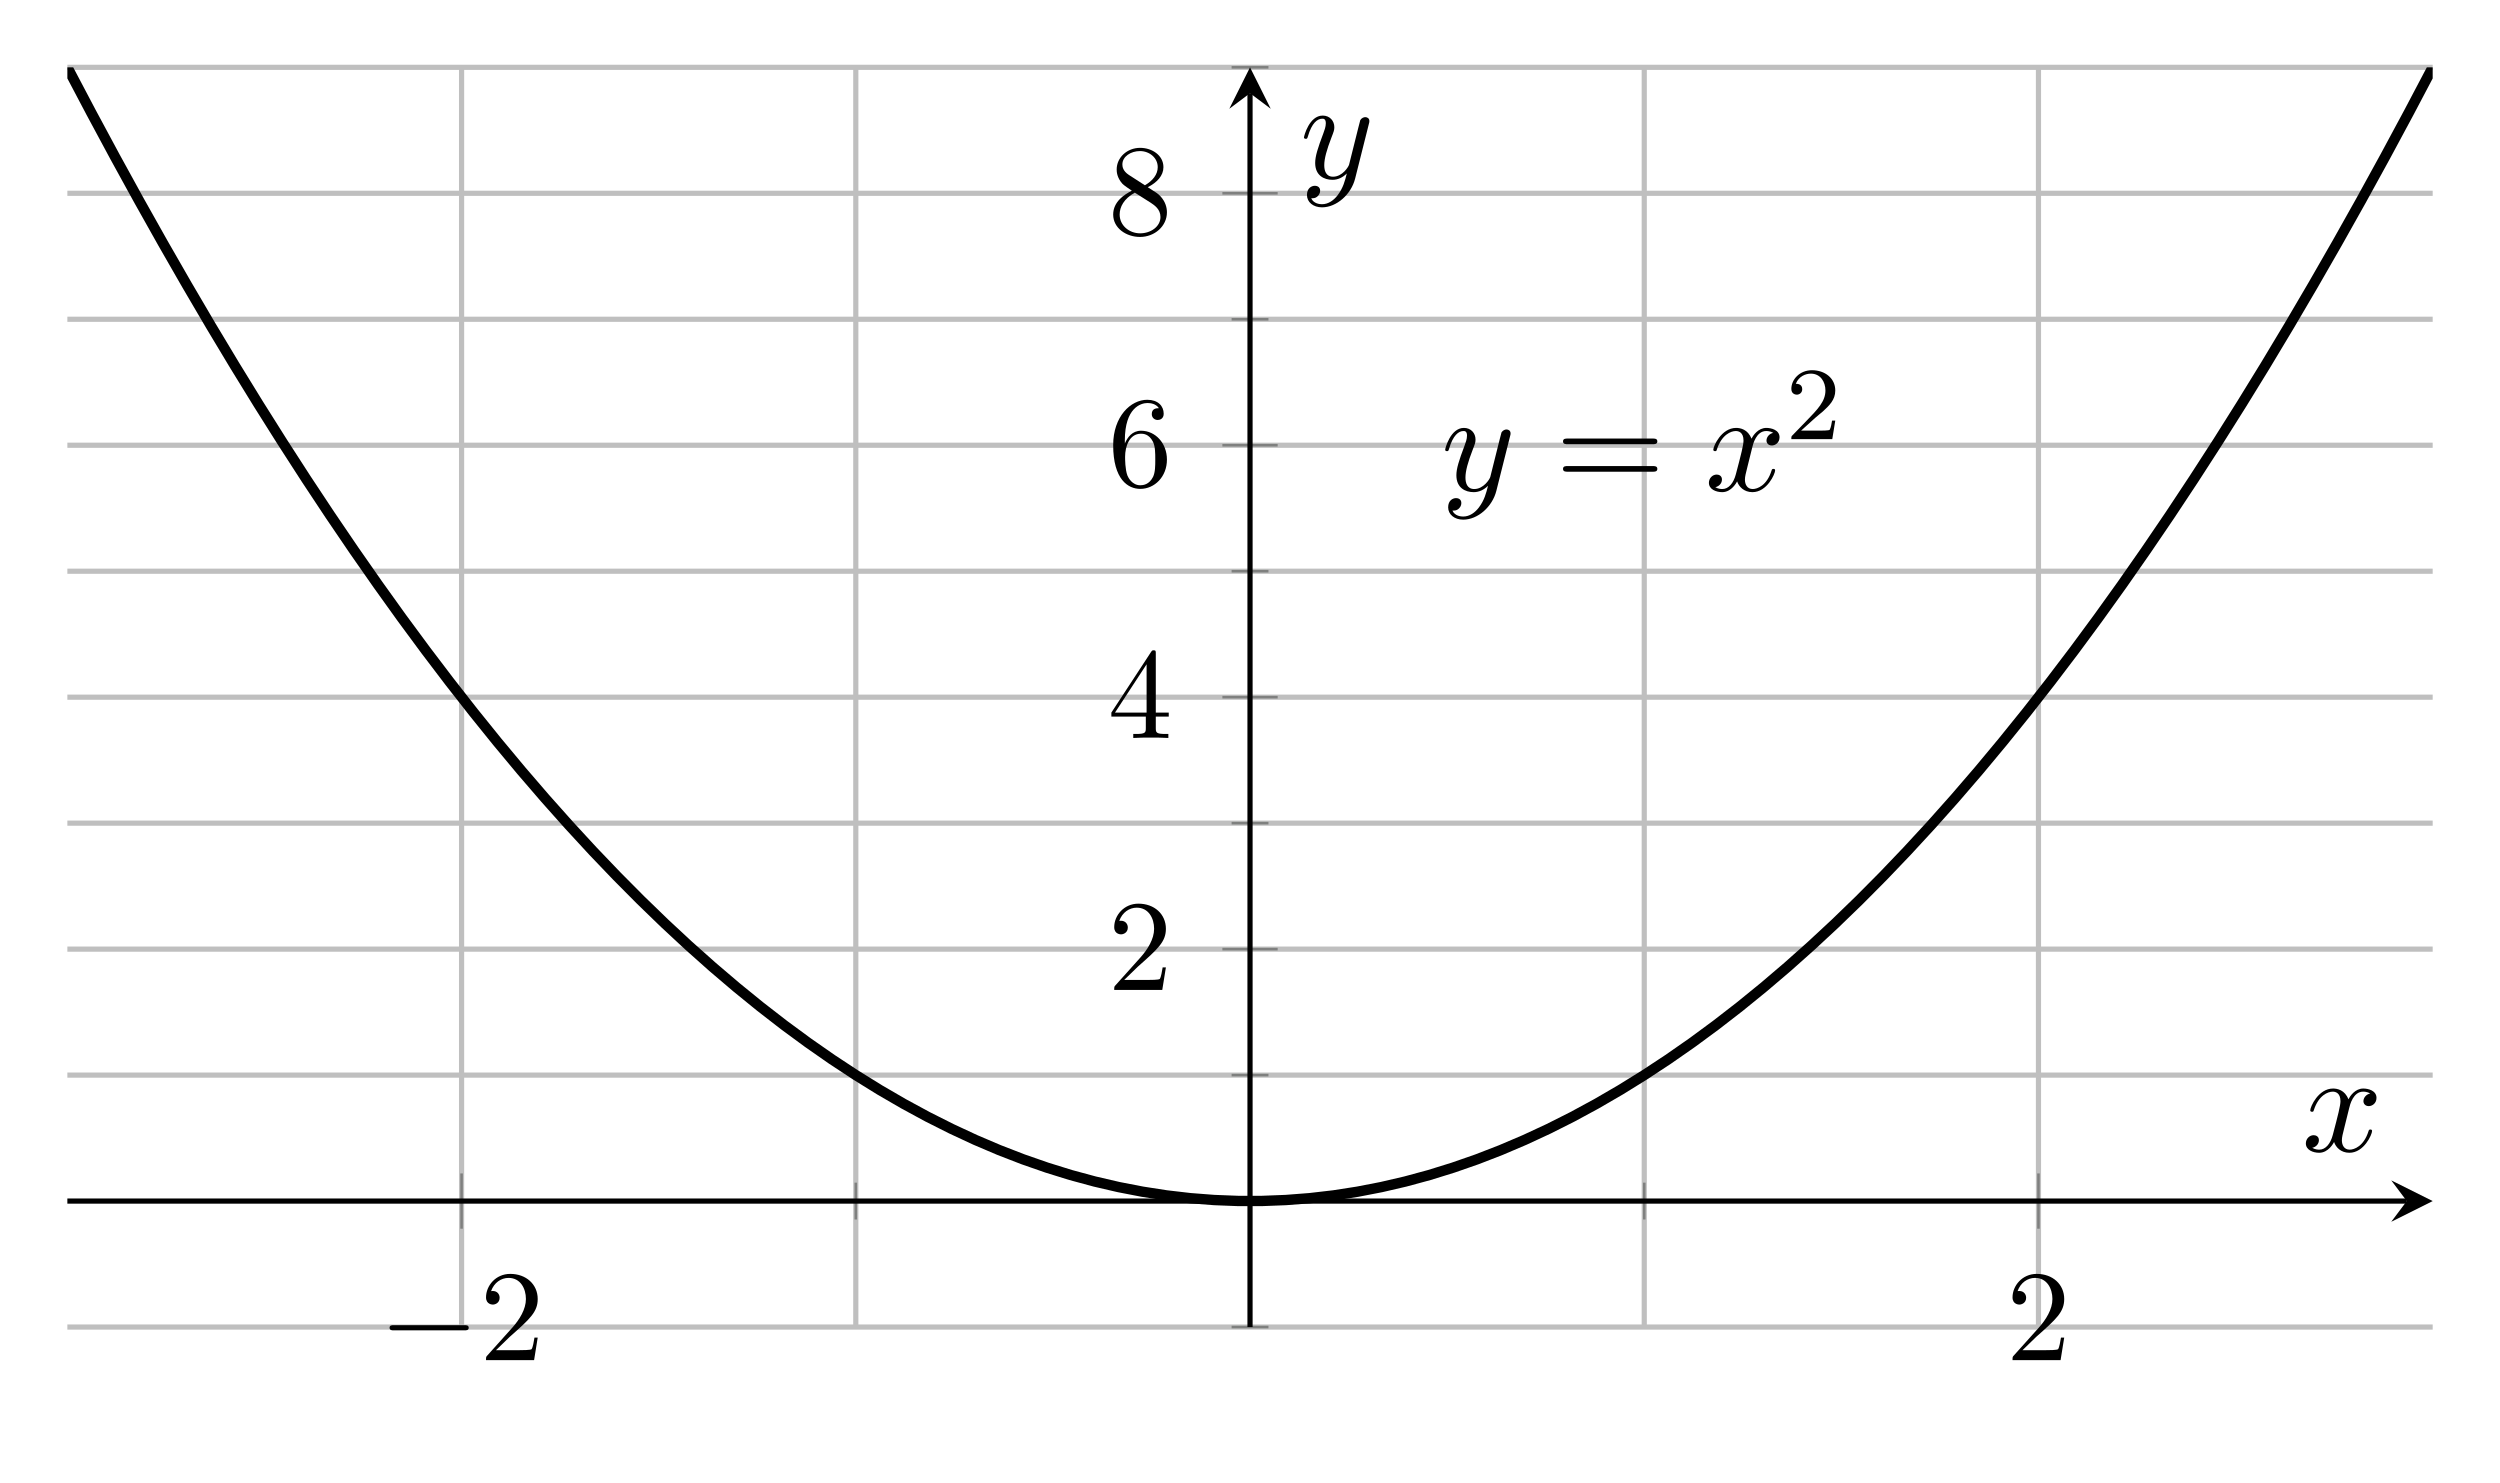
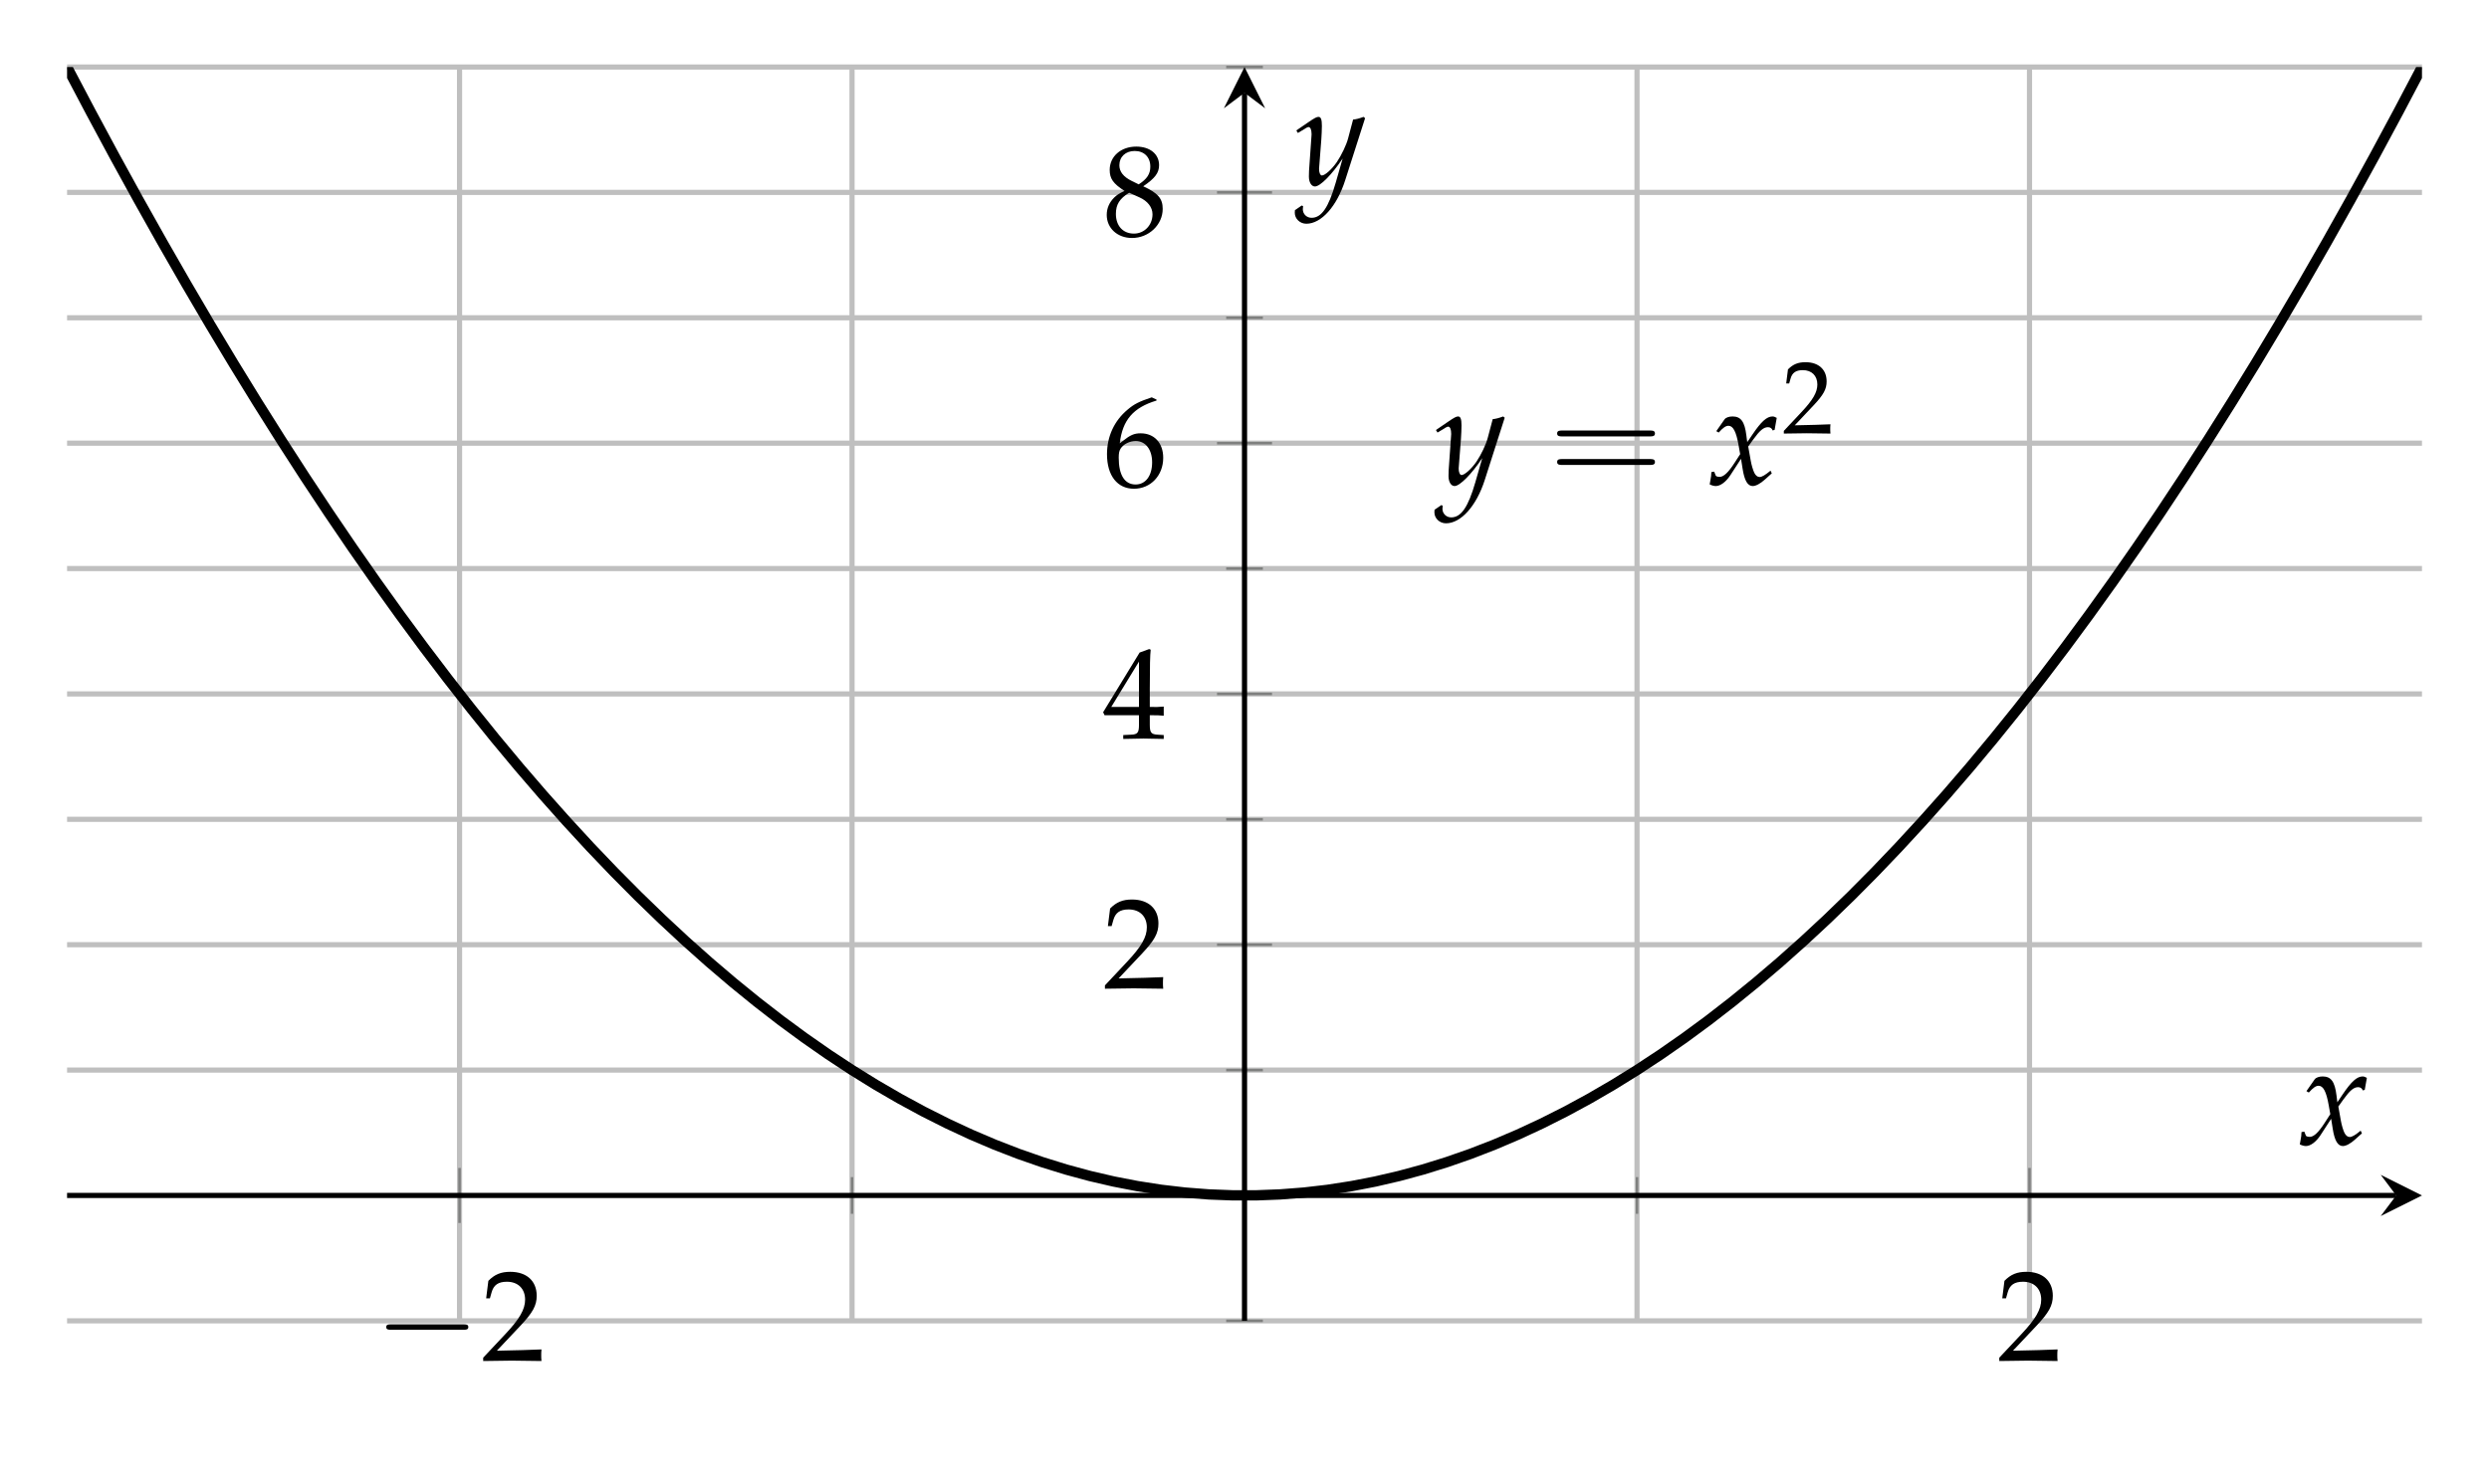
- <svg xmlns="http://www.w3.org/2000/svg" xmlns:xlink="http://www.w3.org/1999/xlink" version="1.1" width="192.299" height="114.069" viewBox="0 0 192.299 114.069">
+ <svg xmlns="http://www.w3.org/2000/svg" xmlns:xlink="http://www.w3.org/1999/xlink" version="1.1" width="192.299" height="114.627" viewBox="0 0 192.299 114.627">
  <defs>
-     <path id="font_1_1" d="M.694 .25C.694 .27 .675 .27 .661 .27H.116C.102 .27 .083 .27 .083 .25 .083 .23 .102 .23 .116 .23H.661C.675 .23 .694 .23 .694 .25Z" />
-     <path id="font_2_29" d="M.449 .174H.424C.419 .144 .412 .1 .402 .085 .395 .077 .329 .077 .307 .077H.127L.233 .18C.389 .318 .449 .372 .449 .472 .449 .586 .359 .666 .237 .666 .124 .666 .05 .574 .05 .485 .05 .429 .1 .429 .103 .429 .12 .429 .155 .441 .155 .482 .155 .508 .137 .534 .102 .534 .094 .534 .092 .534 .089 .533 .112 .598 .166 .635 .224 .635 .315 .635 .358 .554 .358 .472 .358 .392 .308 .313 .253 .251L.061 .037C.05 .026 .05 .024 .05 0H.421L.449 .174Z" />
-     <path id="font_2_9" d="M.471 .165V.196H.371V.651C.371 .671 .371 .677 .355 .677 .346 .677 .343 .677 .335 .665L.028 .196V.165H.294V.078C.294 .042 .292 .031 .218 .031H.197V0C.238 .003 .29 .003 .332 .003 .374 .003 .427 .003 .468 0V.031H.447C.373 .031 .371 .042 .371 .078V.165H.471M.3 .196H.056L.3 .569V.196Z" />
-     <path id="font_2_26" d="M.457 .204C.457 .331 .368 .427 .257 .427 .189 .427 .152 .376 .132 .328V.352C.132 .605 .256 .641 .307 .641 .331 .641 .373 .635 .395 .601 .38 .601 .34 .601 .34 .556 .34 .525 .364 .51 .386 .51 .402 .51 .432 .519 .432 .558 .432 .618 .388 .666 .305 .666 .177 .666 .042 .537 .042 .316 .042 .049 .158-.022 .251-.022 .362-.022 .457 .072 .457 .204M.367 .205C.367 .157 .367 .107 .35 .071 .32 .011 .274 .006 .251 .006 .188 .006 .158 .066 .152 .081 .134 .128 .134 .208 .134 .226 .134 .304 .166 .404 .256 .404 .272 .404 .318 .404 .349 .342 .367 .305 .367 .254 .367 .205Z" />
-     <path id="font_2_5" d="M.457 .168C.457 .204 .446 .249 .408 .291 .389 .312 .373 .322 .309 .362 .381 .399 .43 .451 .43 .517 .43 .609 .341 .666 .25 .666 .15 .666 .069 .592 .069 .499 .069 .481 .071 .436 .113 .389 .124 .377 .161 .352 .186 .335 .128 .306 .042 .25 .042 .151 .042 .045 .144-.022 .249-.022 .362-.022 .457 .061 .457 .168M.386 .517C.386 .46 .347 .412 .287 .377L.163 .457C.117 .487 .113 .521 .113 .538 .113 .599 .178 .641 .249 .641 .322 .641 .386 .589 .386 .517M.407 .132C.407 .058 .332 .006 .25 .006 .164 .006 .092 .068 .092 .151 .092 .209 .124 .273 .209 .32L.332 .242C.36 .223 .407 .193 .407 .132Z" />
+     <path id="font_1_1" d="M.659 .23C.676 .23 .694 .23 .694 .25 .694 .27 .676 .27 .659 .27H.118C.101 .27 .083 .27 .083 .25 .083 .23 .101 .23 .118 .23H.659Z" />
+     <path id="font_2_20" d="M.016 .023V-.003C.203 0 .203 0 .239 0 .275 0 .275 0 .468-.003 .466 .018 .466 .028 .466 .042 .466 .055 .466 .065 .468 .087 .353 .082 .307 .081 .122 .077L.304 .27C.401 .373 .431 .428 .431 .503 .431 .618 .353 .689 .226 .689 .154 .689 .105 .669 .056 .619L.039 .483H.068L.081 .529C.097 .587 .133 .612 .2 .612 .286 .612 .341 .558 .341 .473 .341 .398 .299 .324 .186 .204L.016 .023Z" />
+     <path id="font_2_22" d="M.28 .181V.106C.28 .046 .269 .032 .22 .03L.158 .027V-.003C.291 0 .291 0 .315 0 .339 0 .339 0 .472-.003V.027L.424 .03C.375 .033 .364 .046 .364 .106V.181C.423 .181 .444 .18 .472 .177V.248C.425 .244 .406 .244 .391 .245H.388 .364V.384C.364 .562 .366 .648 .371 .689L.359 .694 .285 .667 .002 .204 .013 .181H.28M.28 .245H.065L.28 .597V.245Z" />
+     <path id="font_2_24" d="M.416 .672 .379 .689C.283 .657 .242 .637 .191 .593 .088 .507 .032 .385 .032 .248 .032 .082 .112-.02 .241-.02 .371-.02 .468 .083 .468 .22 .468 .335 .399 .41 .293 .41 .243 .41 .213 .397 .154 .35 .143 .341 .142 .34 .131 .332 .152 .513 .236 .61 .416 .664V.672M.255 .35C.331 .35 .382 .284 .382 .185 .382 .08 .331 .013 .254 .013 .169 .013 .123 .086 .123 .221 .123 .256 .127 .275 .138 .292 .16 .326 .207 .35 .255 .35Z" />
+     <path id="font_2_26" d="M.168 .345C.127 .326 .11 .315 .088 .294 .05 .256 .03 .211 .03 .159 .03 .056 .113-.02 .226-.02 .356-.02 .464 .082 .464 .206 .464 .286 .427 .329 .313 .381 .404 .443 .436 .485 .436 .545 .436 .631 .365 .689 .259 .689 .14 .689 .053 .613 .053 .508 .053 .44 .08 .402 .168 .345M.284 .295C.347 .267 .385 .218 .385 .164 .385 .08 .322 .014 .241 .014 .156 .014 .101 .074 .101 .167 .101 .24 .13 .286 .204 .331L.284 .295M.223 .423C.16 .454 .128 .494 .128 .544 .128 .61 .176 .655 .247 .655 .32 .655 .368 .607 .368 .534 .368 .477 .343 .438 .278 .396L.223 .423Z" />
    <clipPath id="clip_3">
-       <path transform="matrix(1,0,0,-1,5.181,102.076)" d="M0 0H181.94V96.897H0Z" />
+       <path transform="matrix(1,0,0,-1,5.181,102.077)" d="M0 0H181.94V96.897H0Z" />
    </clipPath>
-     <path id="font_4_18" d="M.486 .381C.49 .395 .49 .397 .49 .404 .49 .422 .476 .431 .461 .431 .451 .431 .435 .425 .426 .41 .424 .405 .416 .374 .412 .356L.392 .276 .347 .096C.343 .081 .3 .011 .234 .011 .183 .011 .172 .055 .172 .092 .172 .138 .189 .2 .223 .288 .239 .329 .243 .34 .243 .36 .243 .405 .211 .442 .161 .442 .066 .442 .029 .297 .029 .288 .029 .278 .041 .278 .041 .278 .051 .278 .052 .28 .057 .296 .084 .39 .124 .42 .158 .42 .166 .42 .183 .42 .183 .388 .183 .363 .173 .337 .166 .318 .126 .212 .108 .155 .108 .108 .108 .019 .171-.011 .23-.011 .269-.011 .303 .006 .331 .034 .318-.018 .306-.067 .266-.12 .24-.154 .202-.183 .156-.183 .142-.183 .097-.18 .08-.141 .096-.141 .109-.141 .123-.129 .133-.12 .143-.107 .143-.088 .143-.057 .116-.053 .106-.053 .083-.053 .05-.069 .05-.118 .05-.168 .094-.205 .156-.205 .259-.205 .362-.114 .39-.001L.486 .381Z" />
-     <path id="font_2_6" d="M.721 .347C.721 .367 .702 .367 .688 .367H.089C.075 .367 .056 .367 .056 .347 .056 .327 .075 .327 .09 .327H.687C.702 .327 .721 .327 .721 .347M.721 .153C.721 .173 .702 .173 .687 .173H.09C.075 .173 .056 .173 .056 .153 .056 .133 .075 .133 .089 .133H.688C.702 .133 .721 .133 .721 .153Z" />
-     <path id="font_4_17" d="M.496 .143C.496 .153 .487 .153 .484 .153 .475 .153 .473 .149 .471 .142 .438 .035 .37 .011 .338 .011 .299 .011 .283 .043 .283 .077 .283 .099 .289 .121 .3 .165L.334 .302C.34 .328 .363 .42 .433 .42 .438 .42 .462 .42 .483 .407 .455 .402 .435 .377 .435 .353 .435 .337 .446 .318 .473 .318 .495 .318 .527 .336 .527 .376 .527 .428 .468 .442 .434 .442 .376 .442 .341 .389 .329 .366 .304 .432 .25 .442 .221 .442 .117 .442 .06 .313 .06 .288 .06 .278 .072 .278 .072 .278 .08 .278 .083 .28 .085 .289 .119 .395 .185 .42 .219 .42 .238 .42 .273 .411 .273 .353 .273 .322 .256 .255 .219 .115 .203 .053 .168 .011 .124 .011 .118 .011 .095 .011 .074 .024 .099 .029 .121 .05 .121 .078 .121 .105 .099 .113 .084 .113 .054 .113 .029 .087 .029 .055 .029 .009 .079-.011 .123-.011 .189-.011 .225 .059 .228 .065 .24 .028 .276-.011 .336-.011 .439-.011 .496 .118 .496 .143Z" />
-     <path id="font_5_2" d="M.477 .179H.446C.443 .159 .435 .109 .423 .09 .417 .082 .341 .082 .325 .082H.147L.282 .204C.298 .219 .34 .252 .356 .266 .418 .323 .477 .378 .477 .469 .477 .588 .377 .665 .252 .665 .132 .665 .053 .574 .053 .485 .053 .436 .092 .429 .106 .429 .127 .429 .158 .444 .158 .482 .158 .534 .108 .534 .096 .534 .125 .607 .192 .632 .241 .632 .334 .632 .382 .553 .382 .469 .382 .365 .309 .289 .191 .168L.065 .038C.053 .027 .053 .025 .053 0H.448L.477 .179Z" />
+     <path id="font_4_17" d="M-.007-.179C-.008-.186-.008-.192-.008-.197-.008-.24 .029-.275 .074-.275 .18-.275 .29-.152 .349 .033L.49 .473 .479 .482C.45 .471 .427 .465 .405 .463L.37 .331C.358 .284 .323 .211 .29 .162 .255 .111 .206 .067 .184 .067 .172 .067 .163 .09 .164 .115L.165 .128 .18 .322C.182 .353 .184 .391 .184 .419 .184 .464 .177 .482 .16 .482 .147 .482 .133 .475 .085 .442L.003 .386 .014 .368 .064 .398 .068 .401C.078 .407 .085 .41 .089 .41 .103 .41 .111 .391 .111 .358 .111 .357 .111 .351 .11 .343L.093 .1 .092 .06C.092 .018 .11-.011 .135-.011 .172-.011 .256 .074 .331 .187L.282 .016C.231-.161 .181-.233 .111-.233 .076-.233 .049-.206 .049-.172 .049-.167 .05-.159 .051-.15L.041-.146-.007-.179Z" />
+     <path id="font_5_4" d="M.687 .327C.702 .327 .721 .327 .721 .347 .721 .367 .702 .367 .688 .367H.089C.075 .367 .056 .367 .056 .347 .056 .327 .075 .327 .09 .327H.687M.688 .133C.702 .133 .721 .133 .721 .153 .721 .173 .702 .173 .687 .173H.09C.075 .173 .056 .173 .056 .153 .056 .133 .075 .133 .089 .133H.688Z" />
+     <path id="font_4_16" d="M.021 .088C.021 .068 .019 .055 .013 .023 .011 .011 .01 .008 .009 .001 .024-.007 .04-.011 .052-.011 .085-.011 .124 .018 .155 .065L.231 .182 .242 .113C.255 .028 .278-.011 .314-.011 .336-.011 .368 .006 .4 .035L.449 .079 .44 .098C.404 .068 .379 .053 .363 .053 .348 .053 .335 .063 .325 .083 .316 .102 .305 .139 .3 .168L.282 .269 .317 .318C.364 .383 .391 .406 .422 .406 .438 .406 .45 .398 .455 .383L.469 .387 .484 .472C.472 .479 .463 .482 .454 .482 .414 .482 .374 .446 .312 .354L.275 .299 .269 .347C.257 .446 .23 .482 .171 .482 .145 .482 .123 .474 .114 .461L.056 .378 .073 .368C.103 .402 .123 .416 .142 .416 .175 .416 .197 .375 .214 .277L.225 .215 .185 .153C.142 .086 .108 .054 .08 .054 .065 .054 .054 .058 .052 .063L.041 .091 .021 .088Z" />
  </defs>
-   <path transform="matrix(1,0,0,-1,5.181,102.076)" stroke-width=".399" stroke-linecap="butt" stroke-miterlimit="10" stroke-linejoin="miter" fill="none" stroke="#bfbfbf" d="M60.647 0V96.897M121.294 0V96.897" />
-   <path transform="matrix(1,0,0,-1,5.181,102.076)" stroke-width=".399" stroke-linecap="butt" stroke-miterlimit="10" stroke-linejoin="miter" fill="none" stroke="#bfbfbf" d="M30.323 0V96.897M151.617 0V96.897" />
-   <path transform="matrix(1,0,0,-1,5.181,102.076)" stroke-width=".399" stroke-linecap="butt" stroke-miterlimit="10" stroke-linejoin="miter" fill="none" stroke="#bfbfbf" d="M0 0H181.94M0 19.379H181.94M0 38.759H181.94M0 58.138H181.94M0 77.518H181.94M0 96.897H181.94" />
-   <path transform="matrix(1,0,0,-1,5.181,102.076)" stroke-width=".399" stroke-linecap="butt" stroke-miterlimit="10" stroke-linejoin="miter" fill="none" stroke="#bfbfbf" d="M0 29.069H181.94M0 48.449H181.94M0 67.828H181.94M0 87.208H181.94" />
-   <path transform="matrix(1,0,0,-1,5.181,102.076)" stroke-width=".199" stroke-linecap="butt" stroke-miterlimit="10" stroke-linejoin="miter" fill="none" stroke="#7f807f" d="M60.647 8.272V11.107M121.294 8.272V11.107" />
-   <path transform="matrix(1,0,0,-1,5.181,102.076)" stroke-width=".199" stroke-linecap="butt" stroke-miterlimit="10" stroke-linejoin="miter" fill="none" stroke="#7f807f" d="M30.323 7.564V11.816M151.617 7.564V11.816" />
-   <path transform="matrix(1,0,0,-1,5.181,102.076)" stroke-width=".199" stroke-linecap="butt" stroke-miterlimit="10" stroke-linejoin="miter" fill="none" stroke="#7f807f" d="M89.553 0H92.388M89.553 19.379H92.388M89.553 38.759H92.388M89.553 58.138H92.388M89.553 77.518H92.388M89.553 96.897H92.388" />
-   <path transform="matrix(1,0,0,-1,5.181,102.076)" stroke-width=".199" stroke-linecap="butt" stroke-miterlimit="10" stroke-linejoin="miter" fill="none" stroke="#7f807f" d="M88.844 29.069H93.096M88.844 48.449H93.096M88.844 67.828H93.096M88.844 87.208H93.096" />
-   <path transform="matrix(1,0,0,-1,5.181,102.076)" stroke-width=".399" stroke-linecap="butt" stroke-miterlimit="10" stroke-linejoin="miter" fill="none" stroke="#000000" d="M0 9.69H179.948" />
-   <path transform="matrix(1,0,0,-1,185.1288,92.38628)" d="M1.993 0-1.196 1.594 0 0-1.196-1.594" />
-   <path transform="matrix(1,0,0,-1,5.181,102.076)" stroke-width=".399" stroke-linecap="butt" stroke-miterlimit="10" stroke-linejoin="miter" fill="none" stroke="#000000" d="M90.97 0V94.905" />
-   <path transform="matrix(0,-1,-1,-0,96.15115,7.171127)" d="M1.993 0-1.196 1.594 0 0-1.196-1.594" />
-   <use data-text="−" xlink:href="#font_1_1" transform="matrix(9.9626,0,0,-9.9626,29.139,104.622)" />
-   <use data-text="2" xlink:href="#font_2_29" transform="matrix(9.9626,0,0,-9.9626,36.887,104.622)" />
-   <use data-text="2" xlink:href="#font_2_29" transform="matrix(9.9626,0,0,-9.9626,154.305,104.622)" />
-   <use data-text="2" xlink:href="#font_2_29" transform="matrix(9.9626,0,0,-9.9626,85.207,76.144)" />
-   <use data-text="4" xlink:href="#font_2_9" transform="matrix(9.9626,0,0,-9.9626,85.207,56.765)" />
-   <use data-text="6" xlink:href="#font_2_26" transform="matrix(9.9626,0,0,-9.9626,85.207,37.386)" />
-   <use data-text="8" xlink:href="#font_2_5" transform="matrix(9.9626,0,0,-9.9626,85.207,18.007)" />
+   <path transform="matrix(1,0,0,-1,5.181,102.077)" stroke-width=".399" stroke-linecap="butt" stroke-miterlimit="10" stroke-linejoin="miter" fill="none" stroke="#bfbfbf" d="M60.647 0V96.897M121.294 0V96.897" />
+   <path transform="matrix(1,0,0,-1,5.181,102.077)" stroke-width=".399" stroke-linecap="butt" stroke-miterlimit="10" stroke-linejoin="miter" fill="none" stroke="#bfbfbf" d="M30.323 0V96.897M151.617 0V96.897" />
+   <path transform="matrix(1,0,0,-1,5.181,102.077)" stroke-width=".399" stroke-linecap="butt" stroke-miterlimit="10" stroke-linejoin="miter" fill="none" stroke="#bfbfbf" d="M0 0H181.94M0 19.379H181.94M0 38.759H181.94M0 58.138H181.94M0 77.518H181.94M0 96.897H181.94" />
+   <path transform="matrix(1,0,0,-1,5.181,102.077)" stroke-width=".399" stroke-linecap="butt" stroke-miterlimit="10" stroke-linejoin="miter" fill="none" stroke="#bfbfbf" d="M0 29.069H181.94M0 48.449H181.94M0 67.828H181.94M0 87.208H181.94" />
+   <path transform="matrix(1,0,0,-1,5.181,102.077)" stroke-width=".199" stroke-linecap="butt" stroke-miterlimit="10" stroke-linejoin="miter" fill="none" stroke="#7f807f" d="M60.647 8.272V11.107M121.294 8.272V11.107" />
+   <path transform="matrix(1,0,0,-1,5.181,102.077)" stroke-width=".199" stroke-linecap="butt" stroke-miterlimit="10" stroke-linejoin="miter" fill="none" stroke="#7f807f" d="M30.323 7.564V11.816M151.617 7.564V11.816" />
+   <path transform="matrix(1,0,0,-1,5.181,102.077)" stroke-width=".199" stroke-linecap="butt" stroke-miterlimit="10" stroke-linejoin="miter" fill="none" stroke="#7f807f" d="M89.553 0H92.388M89.553 19.379H92.388M89.553 38.759H92.388M89.553 58.138H92.388M89.553 77.518H92.388M89.553 96.897H92.388" />
+   <path transform="matrix(1,0,0,-1,5.181,102.077)" stroke-width=".199" stroke-linecap="butt" stroke-miterlimit="10" stroke-linejoin="miter" fill="none" stroke="#7f807f" d="M88.844 29.069H93.096M88.844 48.449H93.096M88.844 67.828H93.096M88.844 87.208H93.096" />
+   <path transform="matrix(1,0,0,-1,5.181,102.077)" stroke-width=".399" stroke-linecap="butt" stroke-miterlimit="10" stroke-linejoin="miter" fill="none" stroke="#000000" d="M0 9.69H179.948" />
+   <path transform="matrix(1,0,0,-1,185.1288,92.38727)" d="M1.993 0-1.196 1.594 0 0-1.196-1.594" />
+   <path transform="matrix(1,0,0,-1,5.181,102.077)" stroke-width=".399" stroke-linecap="butt" stroke-miterlimit="10" stroke-linejoin="miter" fill="none" stroke="#000000" d="M90.97 0V94.905" />
+   <path transform="matrix(0,-1,-1,-0,96.15115,7.172119)" d="M1.993 0-1.196 1.594 0 0-1.196-1.594" />
+   <use data-text="−" xlink:href="#font_1_1" transform="matrix(10.3811,0,0,-10.3811,28.978,105.153)" />
+   <use data-text="2" xlink:href="#font_2_20" transform="matrix(9.9626,0,0,-9.9626,37.172,105.153)" />
+   <use data-text="2" xlink:href="#font_2_20" transform="matrix(9.9626,0,0,-9.9626,154.305,105.153)" />
+   <use data-text="2" xlink:href="#font_2_20" transform="matrix(9.9626,0,0,-9.9626,85.207,76.381)" />
+   <use data-text="4" xlink:href="#font_2_22" transform="matrix(9.9626,0,0,-9.9626,85.207,57.076)" />
+   <use data-text="6" xlink:href="#font_2_24" transform="matrix(9.9626,0,0,-9.9626,85.207,37.572)" />
+   <use data-text="8" xlink:href="#font_2_26" transform="matrix(9.9626,0,0,-9.9626,85.207,18.19299)" />
  <g clip-path="url(#clip_3)">
-     <path transform="matrix(1,0,0,-1,5.181,102.076)" stroke-width=".797" stroke-linecap="butt" stroke-miterlimit="10" stroke-linejoin="miter" fill="none" stroke="#000000" d="M0 96.897 1.838 93.409 3.675 89.993 5.513 86.647 7.351 83.373 9.189 80.17 11.026 77.038 12.864 73.977 14.702 70.987 16.54 68.069 18.377 65.222 20.215 62.446 22.053 59.741 23.891 57.107 25.728 54.544 27.566 52.053 29.404 49.633 31.242 47.284 33.079 45.006 34.917 42.799 36.755 40.664 38.593 38.6 40.43 36.606 42.268 34.685 44.106 32.834 45.944 31.054 47.781 29.346 49.619 27.709 51.457 26.143 53.295 24.648 55.132 23.224 56.97 21.872 58.808 20.59 60.646 19.38 62.483 18.241 64.321 17.174 66.159 16.177 67.997 15.252 69.834 14.397 71.672 13.614 73.51 12.902 75.348 12.262 77.185 11.692 79.023 11.194 80.861 10.767 82.699 10.411 84.536 10.126 86.374 9.912 88.212 9.77 90.05 9.699 91.887 9.699 93.725 9.77 95.563 9.912 97.401 10.125 99.238 10.41 101.076 10.766 102.914 11.193 104.752 11.691 106.589 12.261 108.427 12.901 110.265 13.613 112.102 14.396 113.94 15.25 115.778 16.175 117.616 17.172 119.453 18.239 121.291 19.378 123.129 20.588 124.967 21.869 126.804 23.221 128.642 24.645 130.48 26.14 132.318 27.706 134.155 29.343 135.993 31.051 137.831 32.83 139.669 34.681 141.506 36.603 143.344 38.596 145.182 40.66 147.02 42.795 148.857 45.002 150.695 47.279 152.533 49.628 154.371 52.048 156.208 54.54 158.046 57.102 159.884 59.736 161.722 62.44 163.559 65.216 165.397 68.063 167.235 70.982 169.073 73.971 170.91 77.032 172.748 80.164 174.586 83.367 176.424 86.641 178.261 89.986 180.099 93.403 181.937 96.891" />
-     <use data-text="y" xlink:href="#font_4_18" transform="matrix(10.9091,0,0,-10.9091,110.846,37.73601)" />
-     <use data-text="=" xlink:href="#font_2_6" transform="matrix(10.9091,0,0,-10.9091,119.616,37.73601)" />
-     <use data-text="x" xlink:href="#font_4_17" transform="matrix(10.9091,0,0,-10.9091,131.132,37.73601)" />
-     <use data-text="2" xlink:href="#font_5_2" transform="matrix(7.9701,0,0,-7.9701,137.367,33.77701)" />
+     <path transform="matrix(1,0,0,-1,5.181,102.077)" stroke-width=".797" stroke-linecap="butt" stroke-miterlimit="10" stroke-linejoin="miter" fill="none" stroke="#000000" d="M0 96.897 1.838 93.409 3.675 89.993 5.513 86.647 7.351 83.373 9.189 80.17 11.026 77.038 12.864 73.977 14.702 70.987 16.54 68.069 18.377 65.222 20.215 62.446 22.053 59.741 23.891 57.107 25.728 54.544 27.566 52.053 29.404 49.633 31.242 47.284 33.079 45.006 34.917 42.799 36.755 40.664 38.593 38.6 40.43 36.606 42.268 34.685 44.106 32.834 45.944 31.054 47.781 29.346 49.619 27.709 51.457 26.143 53.295 24.648 55.132 23.224 56.97 21.872 58.808 20.59 60.646 19.38 62.483 18.241 64.321 17.174 66.159 16.177 67.997 15.252 69.834 14.397 71.672 13.614 73.51 12.902 75.348 12.262 77.185 11.692 79.023 11.194 80.861 10.767 82.699 10.411 84.536 10.126 86.374 9.912 88.212 9.77 90.05 9.699 91.887 9.699 93.725 9.77 95.563 9.912 97.401 10.125 99.238 10.41 101.076 10.766 102.914 11.193 104.752 11.691 106.589 12.261 108.427 12.901 110.265 13.613 112.102 14.396 113.94 15.25 115.778 16.175 117.616 17.172 119.453 18.239 121.291 19.378 123.129 20.588 124.967 21.869 126.804 23.221 128.642 24.645 130.48 26.14 132.318 27.706 134.155 29.343 135.993 31.051 137.831 32.83 139.669 34.681 141.506 36.603 143.344 38.596 145.182 40.66 147.02 42.795 148.857 45.002 150.695 47.279 152.533 49.628 154.371 52.048 156.208 54.54 158.046 57.102 159.884 59.736 161.722 62.44 163.559 65.216 165.397 68.063 167.235 70.982 169.073 73.971 170.91 77.032 172.748 80.164 174.586 83.367 176.424 86.641 178.261 89.986 180.099 93.403 181.937 96.891" />
+     <use data-text="y" xlink:href="#font_4_17" transform="matrix(10.9091,0,0,-10.9091,110.908,37.443)" />
+     <use data-text="=" xlink:href="#font_5_4" transform="matrix(11.3673,0,0,-11.3673,119.666,37.443)" />
+     <use data-text="x" xlink:href="#font_4_16" transform="matrix(10.9091,0,0,-10.9091,131.99,37.443)" />
+     <use data-text="2" xlink:href="#font_2_20" transform="matrix(7.9701,0,0,-7.9701,137.69,33.483)" />
  </g>
-   <use data-text="x" xlink:href="#font_4_17" transform="matrix(10.9091,0,0,-10.9091,177.049,88.551)" />
-   <use data-text="y" xlink:href="#font_4_18" transform="matrix(10.9091,0,0,-10.9091,99.985,13.71201)" />
+   <use data-text="x" xlink:href="#font_4_16" transform="matrix(10.9091,0,0,-10.9091,177.583,88.449)" />
+   <use data-text="y" xlink:href="#font_4_17" transform="matrix(10.9091,0,0,-10.9091,100.121,14.29099)" />
</svg>
